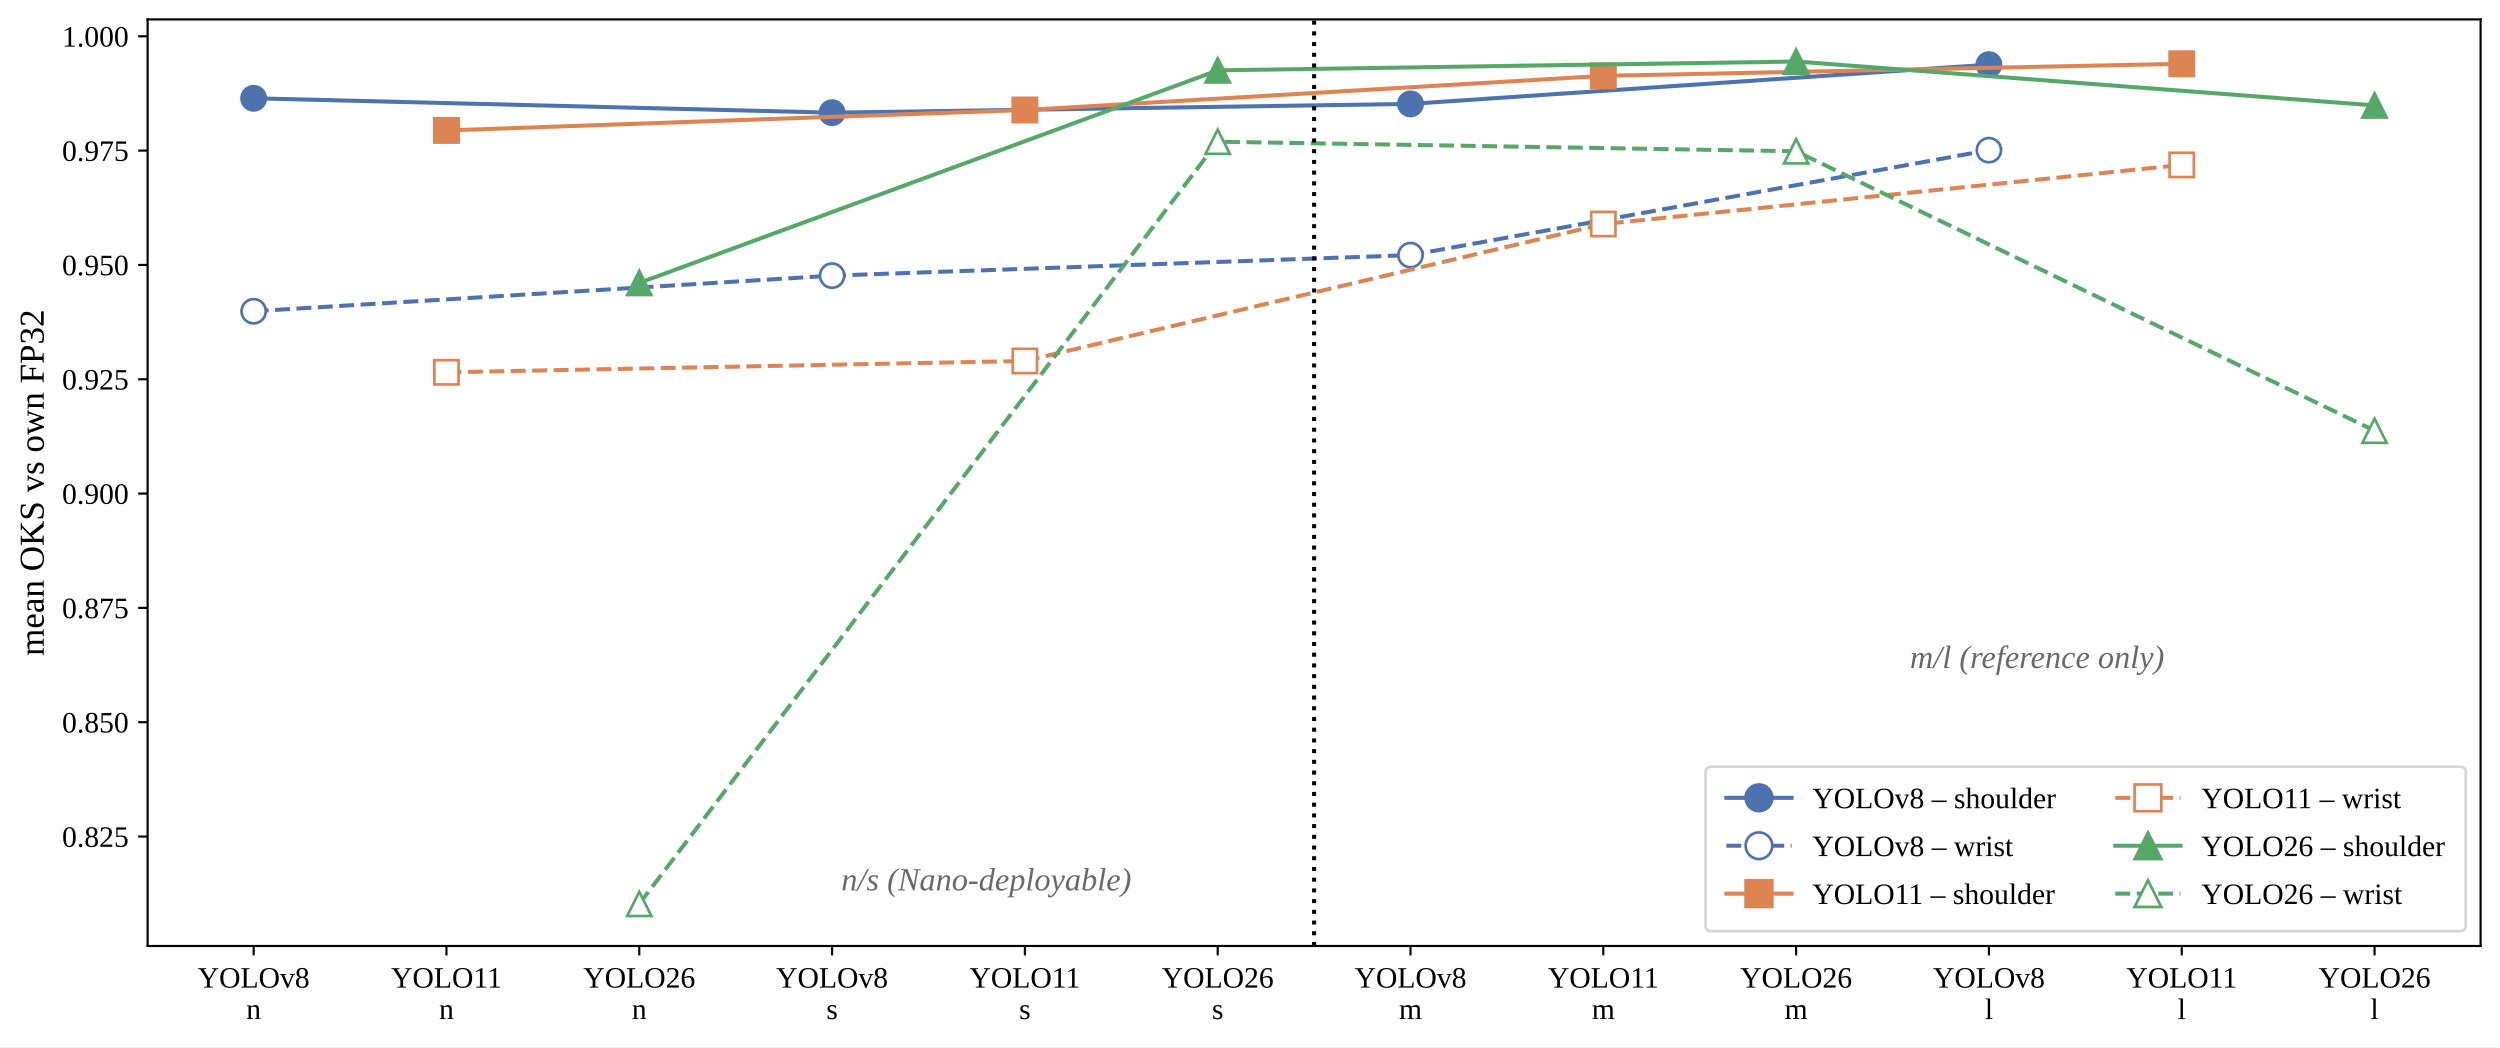
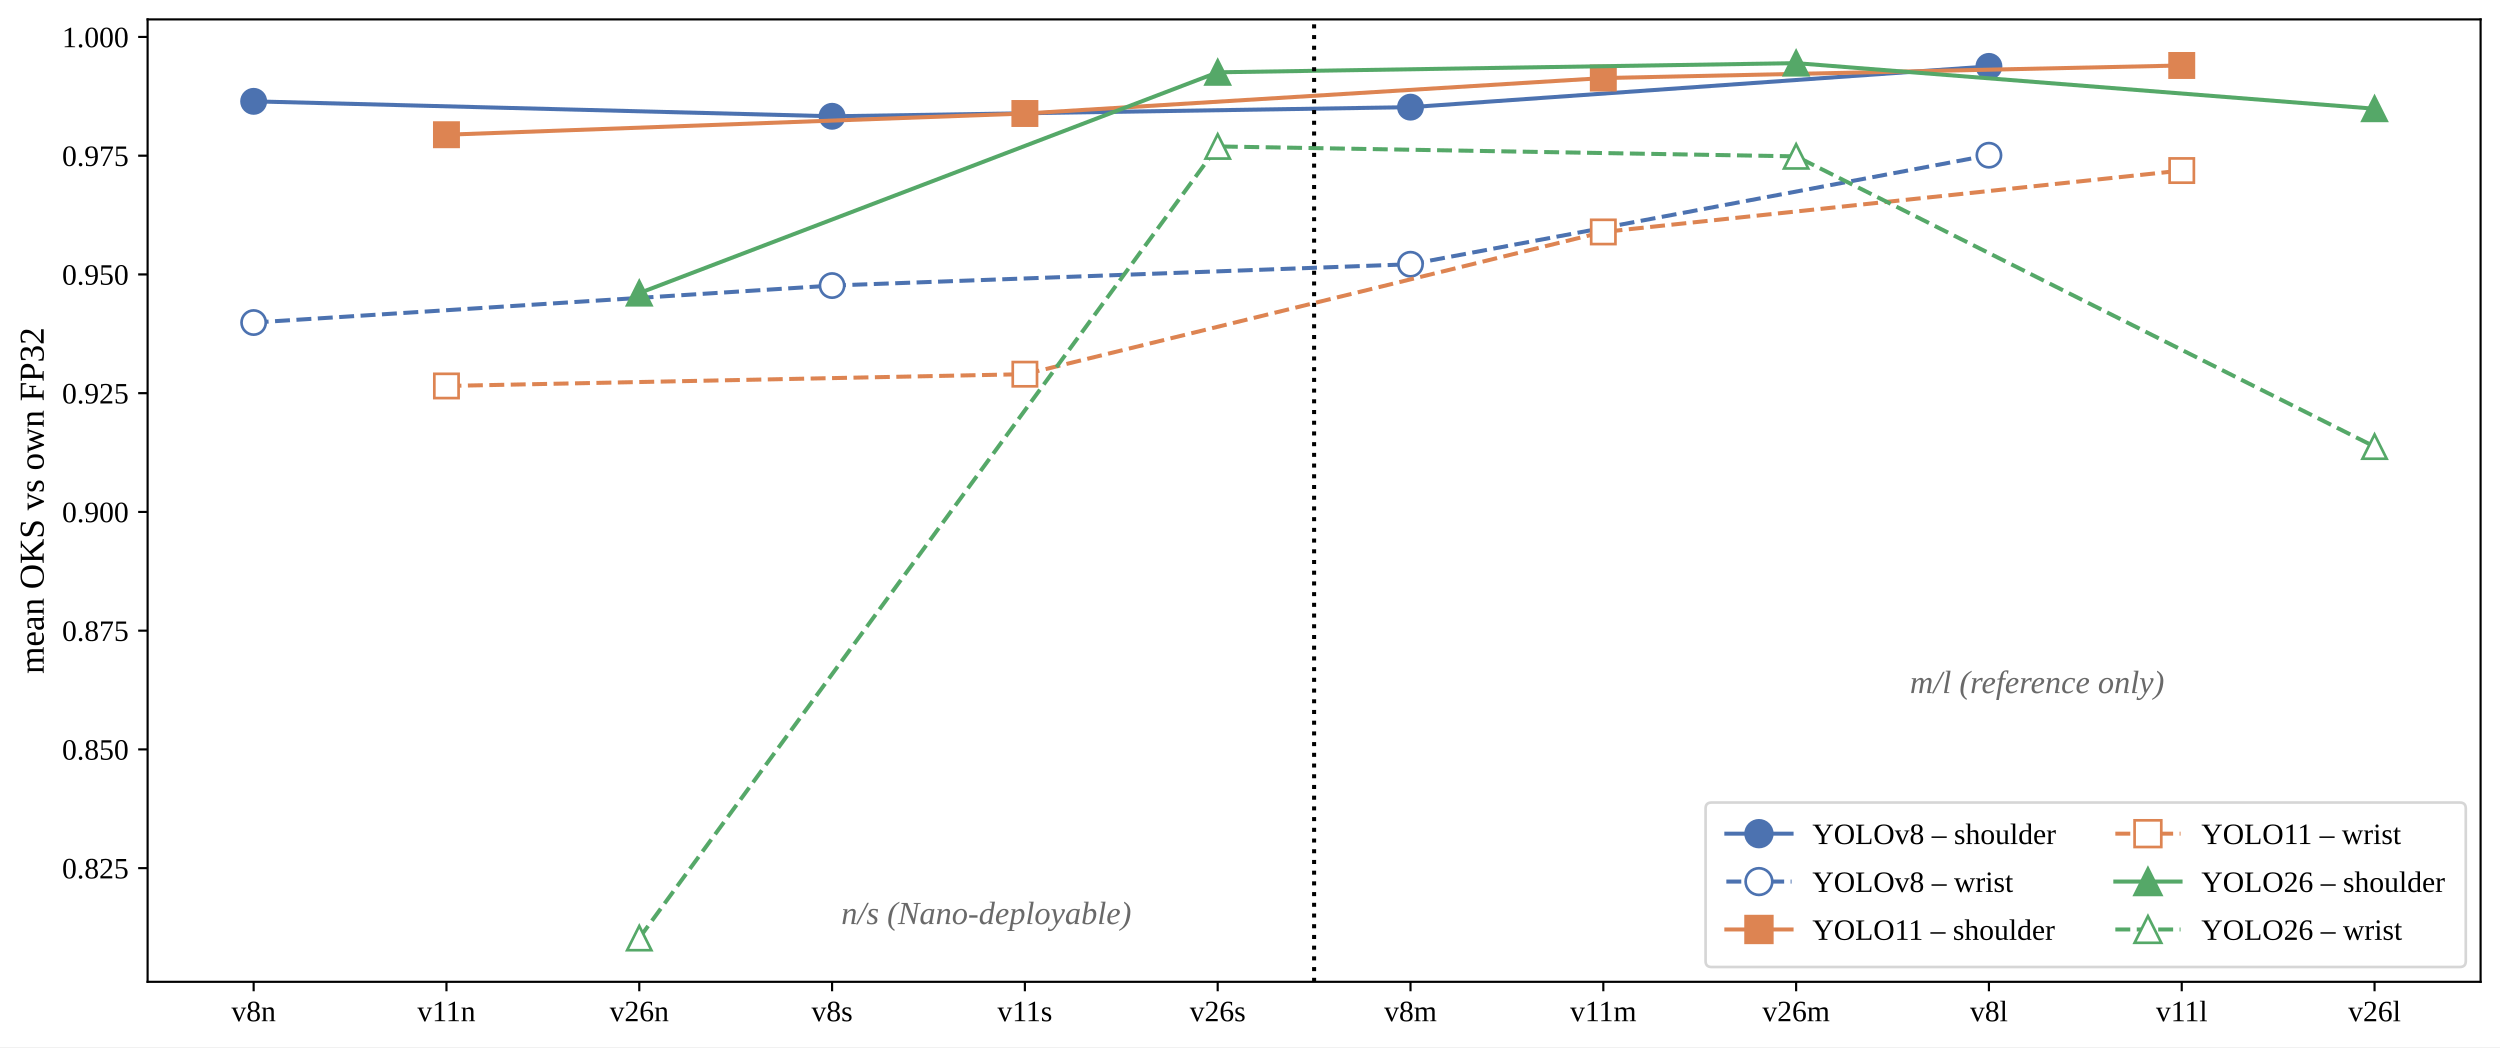
<svg xmlns="http://www.w3.org/2000/svg" xmlns:xlink="http://www.w3.org/1999/xlink" width="927.63pt" height="388.518pt" viewBox="0 0 927.63 388.518" version="1.1">
  <defs>
    <style type="text/css">*{stroke-linejoin: round; stroke-linecap: butt}</style>
  </defs>
  <g id="figure_1">
    <g id="patch_1">
      <path d="M 0 388.518  L 927.63 388.518  L 927.63 0  L 0 0  z " style="fill: #ffffff" />
    </g>
    <g id="axes_1">
      <g id="patch_2">
-         <path d="M 54.769 351.007  L 920.43 351.007  L 920.43 7.2  L 54.769 7.2  z " style="fill: #ffffff" />
+         <path d="M 54.769 364.306  L 920.43 364.306  L 920.43 7.2  L 54.769 7.2  z " style="fill: #ffffff" />
      </g>
      <g id="matplotlib.axis_1">
        <g id="xtick_1">
          <g id="line2d_1">
            <defs>
-               <path id="me8787f26d1" d="M 0 0  L 0 3.5  " style="stroke: #000000; stroke-width: 0.8" />
+               <path id="m4a0e0782bc" d="M 0 0  L 0 3.5  " style="stroke: #000000; stroke-width: 0.8" />
            </defs>
            <g>
-               <use xlink:href="#me8787f26d1" x="94.118" y="351.007" style="stroke: #000000; stroke-width: 0.8" />
+               <use xlink:href="#m4a0e0782bc" x="94.118" y="364.306" style="stroke: #000000; stroke-width: 0.8" />
            </g>
          </g>
          <g id="text_1">
-             <text style="font-size: 11px; font-family: 'Times New Roman'" transform="translate(73.34216 366.4586)">YOLOv8</text>
-             <text style="font-size: 11px; font-family: 'Times New Roman'" transform="translate(91.36755 378.1085)">n</text>
+             <text style="font-size: 11px; font-family: 'Times New Roman'; text-anchor: middle" x="94.118" y="378.933" transform="rotate(-0 94.11755 378.9329)">v8n</text>
          </g>
        </g>
        <g id="xtick_2">
          <g id="line2d_2">
            <g>
-               <use xlink:href="#me8787f26d1" x="165.66" y="351.007" style="stroke: #000000; stroke-width: 0.8" />
+               <use xlink:href="#m4a0e0782bc" x="165.66" y="364.306" style="stroke: #000000; stroke-width: 0.8" />
            </g>
          </g>
          <g id="text_2">
-             <text style="font-size: 11px; font-family: 'Times New Roman'" transform="translate(145.088 366.4586)">YOLO11</text>
-             <text style="font-size: 11px; font-family: 'Times New Roman'" transform="translate(162.9098 378.1085)">n</text>
+             <text style="font-size: 11px; font-family: 'Times New Roman'; text-anchor: middle" x="165.66" y="378.933" transform="rotate(-0 165.6598 378.9329)">v11n</text>
          </g>
        </g>
        <g id="xtick_3">
          <g id="line2d_3">
            <g>
-               <use xlink:href="#me8787f26d1" x="237.202" y="351.007" style="stroke: #000000; stroke-width: 0.8" />
+               <use xlink:href="#m4a0e0782bc" x="237.202" y="364.306" style="stroke: #000000; stroke-width: 0.8" />
            </g>
          </g>
          <g id="text_3">
-             <text style="font-size: 11px; font-family: 'Times New Roman'" transform="translate(216.4266 366.4586)">YOLO26</text>
-             <text style="font-size: 11px; font-family: 'Times New Roman'" transform="translate(234.452 378.1085)">n</text>
+             <text style="font-size: 11px; font-family: 'Times New Roman'; text-anchor: middle" x="237.202" y="378.933" transform="rotate(-0 237.202 378.9329)">v26n</text>
          </g>
        </g>
        <g id="xtick_4">
          <g id="line2d_4">
            <g>
-               <use xlink:href="#me8787f26d1" x="308.744" y="351.007" style="stroke: #000000; stroke-width: 0.8" />
+               <use xlink:href="#m4a0e0782bc" x="308.744" y="364.306" style="stroke: #000000; stroke-width: 0.8" />
            </g>
          </g>
          <g id="text_4">
-             <text style="font-size: 11px; font-family: 'Times New Roman'" transform="translate(287.9688 366.4586)">YOLOv8</text>
-             <text style="font-size: 11px; font-family: 'Times New Roman'" transform="translate(306.6035 378.1085)">s</text>
+             <text style="font-size: 11px; font-family: 'Times New Roman'; text-anchor: middle" x="308.744" y="378.933" transform="rotate(-0 308.7442 378.9329)">v8s</text>
          </g>
        </g>
        <g id="xtick_5">
          <g id="line2d_5">
            <g>
-               <use xlink:href="#me8787f26d1" x="380.286" y="351.007" style="stroke: #000000; stroke-width: 0.8" />
+               <use xlink:href="#m4a0e0782bc" x="380.286" y="364.306" style="stroke: #000000; stroke-width: 0.8" />
            </g>
          </g>
          <g id="text_5">
-             <text style="font-size: 11px; font-family: 'Times New Roman'" transform="translate(359.7146 366.4586)">YOLO11</text>
-             <text style="font-size: 11px; font-family: 'Times New Roman'" transform="translate(378.1457 378.1085)">s</text>
+             <text style="font-size: 11px; font-family: 'Times New Roman'; text-anchor: middle" x="380.286" y="378.933" transform="rotate(-0 380.2864 378.9329)">v11s</text>
          </g>
        </g>
        <g id="xtick_6">
          <g id="line2d_6">
            <g>
-               <use xlink:href="#me8787f26d1" x="451.829" y="351.007" style="stroke: #000000; stroke-width: 0.8" />
+               <use xlink:href="#m4a0e0782bc" x="451.829" y="364.306" style="stroke: #000000; stroke-width: 0.8" />
            </g>
          </g>
          <g id="text_6">
-             <text style="font-size: 11px; font-family: 'Times New Roman'" transform="translate(431.0532 366.4586)">YOLO26</text>
-             <text style="font-size: 11px; font-family: 'Times New Roman'" transform="translate(449.6879 378.1085)">s</text>
+             <text style="font-size: 11px; font-family: 'Times New Roman'; text-anchor: middle" x="451.829" y="378.933" transform="rotate(-0 451.8286 378.9329)">v26s</text>
          </g>
        </g>
        <g id="xtick_7">
          <g id="line2d_7">
            <g>
-               <use xlink:href="#me8787f26d1" x="523.371" y="351.007" style="stroke: #000000; stroke-width: 0.8" />
+               <use xlink:href="#m4a0e0782bc" x="523.371" y="364.306" style="stroke: #000000; stroke-width: 0.8" />
            </g>
          </g>
          <g id="text_7">
-             <text style="font-size: 11px; font-family: 'Times New Roman'" transform="translate(502.5954 366.4586)">YOLOv8</text>
-             <text style="font-size: 11px; font-family: 'Times New Roman'" transform="translate(519.0928 378.1085)">m</text>
+             <text style="font-size: 11px; font-family: 'Times New Roman'; text-anchor: middle" x="523.371" y="378.933" transform="rotate(-0 523.3708 378.9329)">v8m</text>
          </g>
        </g>
        <g id="xtick_8">
          <g id="line2d_8">
            <g>
-               <use xlink:href="#me8787f26d1" x="594.913" y="351.007" style="stroke: #000000; stroke-width: 0.8" />
+               <use xlink:href="#m4a0e0782bc" x="594.913" y="364.306" style="stroke: #000000; stroke-width: 0.8" />
            </g>
          </g>
          <g id="text_8">
-             <text style="font-size: 11px; font-family: 'Times New Roman'" transform="translate(574.3413 366.4586)">YOLO11</text>
-             <text style="font-size: 11px; font-family: 'Times New Roman'" transform="translate(590.635 378.1085)">m</text>
+             <text style="font-size: 11px; font-family: 'Times New Roman'; text-anchor: middle" x="594.913" y="378.933" transform="rotate(-0 594.913 378.9329)">v11m</text>
          </g>
        </g>
        <g id="xtick_9">
          <g id="line2d_9">
            <g>
-               <use xlink:href="#me8787f26d1" x="666.455" y="351.007" style="stroke: #000000; stroke-width: 0.8" />
+               <use xlink:href="#m4a0e0782bc" x="666.455" y="364.306" style="stroke: #000000; stroke-width: 0.8" />
            </g>
          </g>
          <g id="text_9">
-             <text style="font-size: 11px; font-family: 'Times New Roman'" transform="translate(645.6798 366.4586)">YOLO26</text>
-             <text style="font-size: 11px; font-family: 'Times New Roman'" transform="translate(662.1772 378.1085)">m</text>
+             <text style="font-size: 11px; font-family: 'Times New Roman'; text-anchor: middle" x="666.455" y="378.933" transform="rotate(-0 666.4552 378.9329)">v26m</text>
          </g>
        </g>
        <g id="xtick_10">
          <g id="line2d_10">
            <g>
-               <use xlink:href="#me8787f26d1" x="737.997" y="351.007" style="stroke: #000000; stroke-width: 0.8" />
+               <use xlink:href="#m4a0e0782bc" x="737.997" y="364.306" style="stroke: #000000; stroke-width: 0.8" />
            </g>
          </g>
          <g id="text_10">
-             <text style="font-size: 11px; font-family: 'Times New Roman'" transform="translate(717.222 366.4586)">YOLOv8</text>
-             <text style="font-size: 11px; font-family: 'Times New Roman'" transform="translate(736.4694 378.1196)">l</text>
+             <text style="font-size: 11px; font-family: 'Times New Roman'; text-anchor: middle" x="737.997" y="378.944" transform="rotate(-0 737.9974 378.9441)">v8l</text>
          </g>
        </g>
        <g id="xtick_11">
          <g id="line2d_11">
            <g>
-               <use xlink:href="#me8787f26d1" x="809.54" y="351.007" style="stroke: #000000; stroke-width: 0.8" />
+               <use xlink:href="#m4a0e0782bc" x="809.54" y="364.306" style="stroke: #000000; stroke-width: 0.8" />
            </g>
          </g>
          <g id="text_11">
-             <text style="font-size: 11px; font-family: 'Times New Roman'" transform="translate(788.9679 366.4586)">YOLO11</text>
-             <text style="font-size: 11px; font-family: 'Times New Roman'" transform="translate(808.0116 378.1196)">l</text>
+             <text style="font-size: 11px; font-family: 'Times New Roman'; text-anchor: middle" x="809.54" y="378.944" transform="rotate(-0 809.5396 378.9441)">v11l</text>
          </g>
        </g>
        <g id="xtick_12">
          <g id="line2d_12">
            <g>
-               <use xlink:href="#me8787f26d1" x="881.082" y="351.007" style="stroke: #000000; stroke-width: 0.8" />
+               <use xlink:href="#m4a0e0782bc" x="881.082" y="364.306" style="stroke: #000000; stroke-width: 0.8" />
            </g>
          </g>
          <g id="text_12">
-             <text style="font-size: 11px; font-family: 'Times New Roman'" transform="translate(860.3064 366.4586)">YOLO26</text>
-             <text style="font-size: 11px; font-family: 'Times New Roman'" transform="translate(879.5538 378.1196)">l</text>
+             <text style="font-size: 11px; font-family: 'Times New Roman'; text-anchor: middle" x="881.082" y="378.944" transform="rotate(-0 881.0818 378.9441)">v26l</text>
          </g>
        </g>
      </g>
      <g id="matplotlib.axis_2">
        <g id="ytick_1">
          <g id="line2d_13">
            <defs>
-               <path id="m7a4b9faf37" d="M 0 0  L -3.5 0  " style="stroke: #000000; stroke-width: 0.8" />
+               <path id="m25122c33b8" d="M 0 0  L -3.5 0  " style="stroke: #000000; stroke-width: 0.8" />
            </defs>
            <g>
-               <use xlink:href="#m7a4b9faf37" x="54.769" y="310.397" style="stroke: #000000; stroke-width: 0.8" />
+               <use xlink:href="#m25122c33b8" x="54.769" y="322.125" style="stroke: #000000; stroke-width: 0.8" />
            </g>
          </g>
          <g id="text_13">
-             <text style="font-size: 11px; font-family: 'Times New Roman'; text-anchor: end" x="47.769" y="314.21" transform="rotate(-0 47.76934 314.2102)">0.825</text>
+             <text style="font-size: 11px; font-family: 'Times New Roman'; text-anchor: end" x="47.769" y="325.938" transform="rotate(-0 47.76934 325.9381)">0.825</text>
          </g>
        </g>
        <g id="ytick_2">
          <g id="line2d_14">
            <g>
-               <use xlink:href="#m7a4b9faf37" x="54.769" y="267.979" style="stroke: #000000; stroke-width: 0.8" />
+               <use xlink:href="#m25122c33b8" x="54.769" y="278.066" style="stroke: #000000; stroke-width: 0.8" />
            </g>
          </g>
          <g id="text_14">
-             <text style="font-size: 11px; font-family: 'Times New Roman'; text-anchor: end" x="47.769" y="271.792" transform="rotate(-0 47.76934 271.792)">0.850</text>
+             <text style="font-size: 11px; font-family: 'Times New Roman'; text-anchor: end" x="47.769" y="281.879" transform="rotate(-0 47.76934 281.8792)">0.850</text>
          </g>
        </g>
        <g id="ytick_3">
          <g id="line2d_15">
            <g>
-               <use xlink:href="#m7a4b9faf37" x="54.769" y="225.56" style="stroke: #000000; stroke-width: 0.8" />
+               <use xlink:href="#m25122c33b8" x="54.769" y="234.007" style="stroke: #000000; stroke-width: 0.8" />
            </g>
          </g>
          <g id="text_15">
-             <text style="font-size: 11px; font-family: 'Times New Roman'; text-anchor: end" x="47.769" y="229.374" transform="rotate(-0 47.76934 229.3739)">0.875</text>
+             <text style="font-size: 11px; font-family: 'Times New Roman'; text-anchor: end" x="47.769" y="237.82" transform="rotate(-0 47.76934 237.8203)">0.875</text>
          </g>
        </g>
        <g id="ytick_4">
          <g id="line2d_16">
            <g>
-               <use xlink:href="#m7a4b9faf37" x="54.769" y="183.142" style="stroke: #000000; stroke-width: 0.8" />
+               <use xlink:href="#m25122c33b8" x="54.769" y="189.948" style="stroke: #000000; stroke-width: 0.8" />
            </g>
          </g>
          <g id="text_16">
-             <text style="font-size: 11px; font-family: 'Times New Roman'; text-anchor: end" x="47.769" y="186.956" transform="rotate(-0 47.76934 186.9557)">0.900</text>
+             <text style="font-size: 11px; font-family: 'Times New Roman'; text-anchor: end" x="47.769" y="193.761" transform="rotate(-0 47.76934 193.7613)">0.900</text>
          </g>
        </g>
        <g id="ytick_5">
          <g id="line2d_17">
            <g>
-               <use xlink:href="#m7a4b9faf37" x="54.769" y="140.724" style="stroke: #000000; stroke-width: 0.8" />
+               <use xlink:href="#m25122c33b8" x="54.769" y="145.889" style="stroke: #000000; stroke-width: 0.8" />
            </g>
          </g>
          <g id="text_17">
-             <text style="font-size: 11px; font-family: 'Times New Roman'; text-anchor: end" x="47.769" y="144.538" transform="rotate(-0 47.76934 144.5376)">0.925</text>
+             <text style="font-size: 11px; font-family: 'Times New Roman'; text-anchor: end" x="47.769" y="149.702" transform="rotate(-0 47.76934 149.7024)">0.925</text>
          </g>
        </g>
        <g id="ytick_6">
          <g id="line2d_18">
            <g>
-               <use xlink:href="#m7a4b9faf37" x="54.769" y="98.306" style="stroke: #000000; stroke-width: 0.8" />
+               <use xlink:href="#m25122c33b8" x="54.769" y="101.83" style="stroke: #000000; stroke-width: 0.8" />
            </g>
          </g>
          <g id="text_18">
-             <text style="font-size: 11px; font-family: 'Times New Roman'; text-anchor: end" x="47.769" y="102.119" transform="rotate(-0 47.76934 102.1194)">0.950</text>
+             <text style="font-size: 11px; font-family: 'Times New Roman'; text-anchor: end" x="47.769" y="105.643" transform="rotate(-0 47.76934 105.6435)">0.950</text>
          </g>
        </g>
        <g id="ytick_7">
          <g id="line2d_19">
            <g>
-               <use xlink:href="#m7a4b9faf37" x="54.769" y="55.888" style="stroke: #000000; stroke-width: 0.8" />
+               <use xlink:href="#m25122c33b8" x="54.769" y="57.771" style="stroke: #000000; stroke-width: 0.8" />
            </g>
          </g>
          <g id="text_19">
-             <text style="font-size: 11px; font-family: 'Times New Roman'; text-anchor: end" x="47.769" y="59.701" transform="rotate(-0 47.76934 59.70125)">0.975</text>
+             <text style="font-size: 11px; font-family: 'Times New Roman'; text-anchor: end" x="47.769" y="61.585" transform="rotate(-0 47.76934 61.58454)">0.975</text>
          </g>
        </g>
        <g id="ytick_8">
          <g id="line2d_20">
            <g>
-               <use xlink:href="#m7a4b9faf37" x="54.769" y="13.47" style="stroke: #000000; stroke-width: 0.8" />
+               <use xlink:href="#m25122c33b8" x="54.769" y="13.712" style="stroke: #000000; stroke-width: 0.8" />
            </g>
          </g>
          <g id="text_20">
-             <text style="font-size: 11px; font-family: 'Times New Roman'; text-anchor: end" x="47.769" y="17.283" transform="rotate(-0 47.76934 17.28309)">1.000</text>
+             <text style="font-size: 11px; font-family: 'Times New Roman'; text-anchor: end" x="47.769" y="17.526" transform="rotate(-0 47.76934 17.52561)">1.000</text>
          </g>
        </g>
        <g id="text_21">
-           <text style="font-size: 13px; font-family: 'Times New Roman'; text-anchor: middle" x="16.214" y="179.104" transform="rotate(-90 16.21367 179.1036)">mean OKS vs own FP32</text>
+           <text style="font-size: 13px; font-family: 'Times New Roman'; text-anchor: middle" x="16.214" y="185.753" transform="rotate(-90 16.21367 185.753)">mean OKS vs own FP32</text>
        </g>
      </g>
      <g id="line2d_21">
-         <path d="M 94.118 36.472  L 308.744 41.81  L 523.371 38.55  L 737.997 23.982  " clip-path="url(#p7fcfa4ce57)" style="fill: none; stroke: #4c72b0; stroke-width: 1.5; stroke-linecap: square" />
-         <defs>
-           <path id="ma9db5777ed" d="M 0 4.5  C 1.193 4.5 2.338 4.026 3.182 3.182  C 4.026 2.338 4.5 1.193 4.5 0  C 4.5 -1.193 4.026 -2.338 3.182 -3.182  C 2.338 -4.026 1.193 -4.5 0 -4.5  C -1.193 -4.5 -2.338 -4.026 -3.182 -3.182  C -4.026 -2.338 -4.5 -1.193 -4.5 0  C -4.5 1.193 -4.026 2.338 -3.182 3.182  C -2.338 4.026 -1.193 4.5 0 4.5  z " style="stroke: #4c72b0" />
-         </defs>
-         <g clip-path="url(#p7fcfa4ce57)">
-           <use xlink:href="#ma9db5777ed" x="94.118" y="36.472" style="fill: #4c72b0; stroke: #4c72b0" />
-           <use xlink:href="#ma9db5777ed" x="308.744" y="41.81" style="fill: #4c72b0; stroke: #4c72b0" />
-           <use xlink:href="#ma9db5777ed" x="523.371" y="38.55" style="fill: #4c72b0; stroke: #4c72b0" />
-           <use xlink:href="#ma9db5777ed" x="737.997" y="23.982" style="fill: #4c72b0; stroke: #4c72b0" />
+         <path d="M 94.118 37.604  L 308.744 43.149  L 523.371 39.762  L 737.997 24.632  " clip-path="url(#p7675727c27)" style="fill: none; stroke: #4c72b0; stroke-width: 1.5; stroke-linecap: square" />
+         <defs>
+           <path id="mc239f83db6" d="M 0 4.5  C 1.193 4.5 2.338 4.026 3.182 3.182  C 4.026 2.338 4.5 1.193 4.5 0  C 4.5 -1.193 4.026 -2.338 3.182 -3.182  C 2.338 -4.026 1.193 -4.5 0 -4.5  C -1.193 -4.5 -2.338 -4.026 -3.182 -3.182  C -4.026 -2.338 -4.5 -1.193 -4.5 0  C -4.5 1.193 -4.026 2.338 -3.182 3.182  C -2.338 4.026 -1.193 4.5 0 4.5  z " style="stroke: #4c72b0" />
+         </defs>
+         <g clip-path="url(#p7675727c27)">
+           <use xlink:href="#mc239f83db6" x="94.118" y="37.604" style="fill: #4c72b0; stroke: #4c72b0" />
+           <use xlink:href="#mc239f83db6" x="308.744" y="43.149" style="fill: #4c72b0; stroke: #4c72b0" />
+           <use xlink:href="#mc239f83db6" x="523.371" y="39.762" style="fill: #4c72b0; stroke: #4c72b0" />
+           <use xlink:href="#mc239f83db6" x="737.997" y="24.632" style="fill: #4c72b0; stroke: #4c72b0" />
        </g>
      </g>
      <g id="line2d_22">
-         <path d="M 94.118 115.492  L 308.744 102.285  L 523.371 94.662  L 737.997 55.714  " clip-path="url(#p7fcfa4ce57)" style="fill: none; stroke-dasharray: 5.55,2.4; stroke-dashoffset: 0; stroke: #4c72b0; stroke-width: 1.5" />
-         <defs>
-           <path id="mf9dddf4587" d="M 0 4.5  C 1.193 4.5 2.338 4.026 3.182 3.182  C 4.026 2.338 4.5 1.193 4.5 0  C 4.5 -1.193 4.026 -2.338 3.182 -3.182  C 2.338 -4.026 1.193 -4.5 0 -4.5  C -1.193 -4.5 -2.338 -4.026 -3.182 -3.182  C -4.026 -2.338 -4.5 -1.193 -4.5 0  C -4.5 1.193 -4.026 2.338 -3.182 3.182  C -2.338 4.026 -1.193 4.5 0 4.5  z " style="stroke: #4c72b0" />
-         </defs>
-         <g clip-path="url(#p7fcfa4ce57)">
-           <use xlink:href="#mf9dddf4587" x="94.118" y="115.492" style="fill: #ffffff; stroke: #4c72b0" />
-           <use xlink:href="#mf9dddf4587" x="308.744" y="102.285" style="fill: #ffffff; stroke: #4c72b0" />
-           <use xlink:href="#mf9dddf4587" x="523.371" y="94.662" style="fill: #ffffff; stroke: #4c72b0" />
-           <use xlink:href="#mf9dddf4587" x="737.997" y="55.714" style="fill: #ffffff; stroke: #4c72b0" />
+         <path d="M 94.118 119.68  L 308.744 105.963  L 523.371 98.045  L 737.997 57.591  " clip-path="url(#p7675727c27)" style="fill: none; stroke-dasharray: 5.55,2.4; stroke-dashoffset: 0; stroke: #4c72b0; stroke-width: 1.5" />
+         <defs>
+           <path id="mdb83d60b37" d="M 0 4.5  C 1.193 4.5 2.338 4.026 3.182 3.182  C 4.026 2.338 4.5 1.193 4.5 0  C 4.5 -1.193 4.026 -2.338 3.182 -3.182  C 2.338 -4.026 1.193 -4.5 0 -4.5  C -1.193 -4.5 -2.338 -4.026 -3.182 -3.182  C -4.026 -2.338 -4.5 -1.193 -4.5 0  C -4.5 1.193 -4.026 2.338 -3.182 3.182  C -2.338 4.026 -1.193 4.5 0 4.5  z " style="stroke: #4c72b0" />
+         </defs>
+         <g clip-path="url(#p7675727c27)">
+           <use xlink:href="#mdb83d60b37" x="94.118" y="119.68" style="fill: #ffffff; stroke: #4c72b0" />
+           <use xlink:href="#mdb83d60b37" x="308.744" y="105.963" style="fill: #ffffff; stroke: #4c72b0" />
+           <use xlink:href="#mdb83d60b37" x="523.371" y="98.045" style="fill: #ffffff; stroke: #4c72b0" />
+           <use xlink:href="#mdb83d60b37" x="737.997" y="57.591" style="fill: #ffffff; stroke: #4c72b0" />
        </g>
      </g>
      <g id="line2d_23">
-         <path d="M 165.66 48.398  L 380.286 40.813  L 594.913 28.148  L 809.54 23.658  " clip-path="url(#p7fcfa4ce57)" style="fill: none; stroke: #dd8452; stroke-width: 1.5; stroke-linecap: square" />
-         <defs>
-           <path id="mba9b7ffa58" d="M -4.5 4.5  L 4.5 4.5  L 4.5 -4.5  L -4.5 -4.5  z " style="stroke: #dd8452; stroke-linejoin: miter" />
-         </defs>
-         <g clip-path="url(#p7fcfa4ce57)">
-           <use xlink:href="#mba9b7ffa58" x="165.66" y="48.398" style="fill: #dd8452; stroke: #dd8452; stroke-linejoin: miter" />
-           <use xlink:href="#mba9b7ffa58" x="380.286" y="40.813" style="fill: #dd8452; stroke: #dd8452; stroke-linejoin: miter" />
-           <use xlink:href="#mba9b7ffa58" x="594.913" y="28.148" style="fill: #dd8452; stroke: #dd8452; stroke-linejoin: miter" />
-           <use xlink:href="#mba9b7ffa58" x="809.54" y="23.658" style="fill: #dd8452; stroke: #dd8452; stroke-linejoin: miter" />
+         <path d="M 165.66 49.991  L 380.286 42.113  L 594.913 28.958  L 809.54 24.294  " clip-path="url(#p7675727c27)" style="fill: none; stroke: #dd8452; stroke-width: 1.5; stroke-linecap: square" />
+         <defs>
+           <path id="m699d956300" d="M -4.5 4.5  L 4.5 4.5  L 4.5 -4.5  L -4.5 -4.5  z " style="stroke: #dd8452; stroke-linejoin: miter" />
+         </defs>
+         <g clip-path="url(#p7675727c27)">
+           <use xlink:href="#m699d956300" x="165.66" y="49.991" style="fill: #dd8452; stroke: #dd8452; stroke-linejoin: miter" />
+           <use xlink:href="#m699d956300" x="380.286" y="42.113" style="fill: #dd8452; stroke: #dd8452; stroke-linejoin: miter" />
+           <use xlink:href="#m699d956300" x="594.913" y="28.958" style="fill: #dd8452; stroke: #dd8452; stroke-linejoin: miter" />
+           <use xlink:href="#m699d956300" x="809.54" y="24.294" style="fill: #dd8452; stroke: #dd8452; stroke-linejoin: miter" />
        </g>
      </g>
      <g id="line2d_24">
-         <path d="M 165.66 138.145  L 380.286 133.941  L 594.913 83.129  L 809.54 61.195  " clip-path="url(#p7fcfa4ce57)" style="fill: none; stroke-dasharray: 5.55,2.4; stroke-dashoffset: 0; stroke: #dd8452; stroke-width: 1.5" />
-         <defs>
-           <path id="md2a746b477" d="M -4.5 4.5  L 4.5 4.5  L 4.5 -4.5  L -4.5 -4.5  z " style="stroke: #dd8452; stroke-linejoin: miter" />
-         </defs>
-         <g clip-path="url(#p7fcfa4ce57)">
-           <use xlink:href="#md2a746b477" x="165.66" y="138.145" style="fill: #ffffff; stroke: #dd8452; stroke-linejoin: miter" />
-           <use xlink:href="#md2a746b477" x="380.286" y="133.941" style="fill: #ffffff; stroke: #dd8452; stroke-linejoin: miter" />
-           <use xlink:href="#md2a746b477" x="594.913" y="83.129" style="fill: #ffffff; stroke: #dd8452; stroke-linejoin: miter" />
-           <use xlink:href="#md2a746b477" x="809.54" y="61.195" style="fill: #ffffff; stroke: #dd8452; stroke-linejoin: miter" />
+         <path d="M 165.66 143.21  L 380.286 138.843  L 594.913 86.066  L 809.54 63.283  " clip-path="url(#p7675727c27)" style="fill: none; stroke-dasharray: 5.55,2.4; stroke-dashoffset: 0; stroke: #dd8452; stroke-width: 1.5" />
+         <defs>
+           <path id="mc8f04b59ec" d="M -4.5 4.5  L 4.5 4.5  L 4.5 -4.5  L -4.5 -4.5  z " style="stroke: #dd8452; stroke-linejoin: miter" />
+         </defs>
+         <g clip-path="url(#p7675727c27)">
+           <use xlink:href="#mc8f04b59ec" x="165.66" y="143.21" style="fill: #ffffff; stroke: #dd8452; stroke-linejoin: miter" />
+           <use xlink:href="#mc8f04b59ec" x="380.286" y="138.843" style="fill: #ffffff; stroke: #dd8452; stroke-linejoin: miter" />
+           <use xlink:href="#mc8f04b59ec" x="594.913" y="86.066" style="fill: #ffffff; stroke: #dd8452; stroke-linejoin: miter" />
+           <use xlink:href="#mc8f04b59ec" x="809.54" y="63.283" style="fill: #ffffff; stroke: #dd8452; stroke-linejoin: miter" />
        </g>
      </g>
      <g id="line2d_25">
-         <path d="M 237.202 104.973  L 451.829 26.099  L 666.455 22.828  L 881.082 39.115  " clip-path="url(#p7fcfa4ce57)" style="fill: none; stroke: #55a868; stroke-width: 1.5; stroke-linecap: square" />
-         <defs>
-           <path id="mcd000716ef" d="M 0 -4.5  L -4.5 4.5  L 4.5 4.5  z " style="stroke: #55a868; stroke-linejoin: miter" />
-         </defs>
-         <g clip-path="url(#p7fcfa4ce57)">
-           <use xlink:href="#mcd000716ef" x="237.202" y="104.973" style="fill: #55a868; stroke: #55a868; stroke-linejoin: miter" />
-           <use xlink:href="#mcd000716ef" x="451.829" y="26.099" style="fill: #55a868; stroke: #55a868; stroke-linejoin: miter" />
-           <use xlink:href="#mcd000716ef" x="666.455" y="22.828" style="fill: #55a868; stroke: #55a868; stroke-linejoin: miter" />
-           <use xlink:href="#mcd000716ef" x="881.082" y="39.115" style="fill: #55a868; stroke: #55a868; stroke-linejoin: miter" />
+         <path d="M 237.202 108.755  L 451.829 26.83  L 666.455 23.432  L 881.082 40.349  " clip-path="url(#p7675727c27)" style="fill: none; stroke: #55a868; stroke-width: 1.5; stroke-linecap: square" />
+         <defs>
+           <path id="ma83e820798" d="M 0 -4.5  L -4.5 4.5  L 4.5 4.5  z " style="stroke: #55a868; stroke-linejoin: miter" />
+         </defs>
+         <g clip-path="url(#p7675727c27)">
+           <use xlink:href="#ma83e820798" x="237.202" y="108.755" style="fill: #55a868; stroke: #55a868; stroke-linejoin: miter" />
+           <use xlink:href="#ma83e820798" x="451.829" y="26.83" style="fill: #55a868; stroke: #55a868; stroke-linejoin: miter" />
+           <use xlink:href="#ma83e820798" x="666.455" y="23.432" style="fill: #55a868; stroke: #55a868; stroke-linejoin: miter" />
+           <use xlink:href="#ma83e820798" x="881.082" y="40.349" style="fill: #55a868; stroke: #55a868; stroke-linejoin: miter" />
        </g>
      </g>
      <g id="line2d_26">
-         <path d="M 237.202 335.38  L 451.829 52.579  L 666.455 56.125  L 881.082 159.816  " clip-path="url(#p7fcfa4ce57)" style="fill: none; stroke-dasharray: 5.55,2.4; stroke-dashoffset: 0; stroke: #55a868; stroke-width: 1.5" />
-         <defs>
-           <path id="m8ad7322841" d="M 0 -4.5  L -4.5 4.5  L 4.5 4.5  z " style="stroke: #55a868; stroke-linejoin: miter" />
-         </defs>
-         <g clip-path="url(#p7fcfa4ce57)">
-           <use xlink:href="#m8ad7322841" x="237.202" y="335.38" style="fill: #ffffff; stroke: #55a868; stroke-linejoin: miter" />
-           <use xlink:href="#m8ad7322841" x="451.829" y="52.579" style="fill: #ffffff; stroke: #55a868; stroke-linejoin: miter" />
-           <use xlink:href="#m8ad7322841" x="666.455" y="56.125" style="fill: #ffffff; stroke: #55a868; stroke-linejoin: miter" />
-           <use xlink:href="#m8ad7322841" x="881.082" y="159.816" style="fill: #ffffff; stroke: #55a868; stroke-linejoin: miter" />
+         <path d="M 237.202 348.074  L 451.829 54.334  L 666.455 58.017  L 881.082 165.72  " clip-path="url(#p7675727c27)" style="fill: none; stroke-dasharray: 5.55,2.4; stroke-dashoffset: 0; stroke: #55a868; stroke-width: 1.5" />
+         <defs>
+           <path id="m0768d0421a" d="M 0 -4.5  L -4.5 4.5  L 4.5 4.5  z " style="stroke: #55a868; stroke-linejoin: miter" />
+         </defs>
+         <g clip-path="url(#p7675727c27)">
+           <use xlink:href="#m0768d0421a" x="237.202" y="348.074" style="fill: #ffffff; stroke: #55a868; stroke-linejoin: miter" />
+           <use xlink:href="#m0768d0421a" x="451.829" y="54.334" style="fill: #ffffff; stroke: #55a868; stroke-linejoin: miter" />
+           <use xlink:href="#m0768d0421a" x="666.455" y="58.017" style="fill: #ffffff; stroke: #55a868; stroke-linejoin: miter" />
+           <use xlink:href="#m0768d0421a" x="881.082" y="165.72" style="fill: #ffffff; stroke: #55a868; stroke-linejoin: miter" />
        </g>
      </g>
      <g id="line2d_27">
-         <path d="M 487.6 351.007  L 487.6 7.2  " clip-path="url(#p7fcfa4ce57)" style="fill: none; stroke-dasharray: 1.5,2.475; stroke-dashoffset: 0; stroke: #000000; stroke-width: 1.5" />
+         <path d="M 487.6 364.306  L 487.6 7.2  " clip-path="url(#p7675727c27)" style="fill: none; stroke-dasharray: 1.5,2.475; stroke-dashoffset: 0; stroke: #000000; stroke-width: 1.5" />
      </g>
      <g id="patch_3">
-         <path d="M 54.769 351.007  L 54.769 7.2  " style="fill: none; stroke: #000000; stroke-width: 0.8; stroke-linejoin: miter; stroke-linecap: square" />
+         <path d="M 54.769 364.306  L 54.769 7.2  " style="fill: none; stroke: #000000; stroke-width: 0.8; stroke-linejoin: miter; stroke-linecap: square" />
      </g>
      <g id="patch_4">
-         <path d="M 920.43 351.007  L 920.43 7.2  " style="fill: none; stroke: #000000; stroke-width: 0.8; stroke-linejoin: miter; stroke-linecap: square" />
+         <path d="M 920.43 364.306  L 920.43 7.2  " style="fill: none; stroke: #000000; stroke-width: 0.8; stroke-linejoin: miter; stroke-linecap: square" />
      </g>
      <g id="patch_5">
-         <path d="M 54.769 351.007  L 920.43 351.007  " style="fill: none; stroke: #000000; stroke-width: 0.8; stroke-linejoin: miter; stroke-linecap: square" />
+         <path d="M 54.769 364.306  L 920.43 364.306  " style="fill: none; stroke: #000000; stroke-width: 0.8; stroke-linejoin: miter; stroke-linecap: square" />
      </g>
      <g id="patch_6">
        <path d="M 54.769 7.2  L 920.43 7.2  " style="fill: none; stroke: #000000; stroke-width: 0.8; stroke-linejoin: miter; stroke-linecap: square" />
      </g>
      <g id="text_22">
-         <text style="font-style: italic; font-size: 12px; font-family: 'Times New Roman'; text-anchor: middle; fill: #696969" x="365.978" y="330.379" transform="rotate(-0 365.9779 330.3787)">n/s (Nano-deployable)</text>
+         <text style="font-style: italic; font-size: 12px; font-family: 'Times New Roman'; text-anchor: middle; fill: #696969" x="365.978" y="342.88" transform="rotate(-0 365.9779 342.8796)">n/s (Nano-deployable)</text>
      </g>
      <g id="text_23">
-         <text style="font-style: italic; font-size: 12px; font-family: 'Times New Roman'; text-anchor: middle; fill: #696969" x="755.883" y="247.865" transform="rotate(-0 755.8829 247.865)">m/l (reference only)</text>
+         <text style="font-style: italic; font-size: 12px; font-family: 'Times New Roman'; text-anchor: middle; fill: #696969" x="755.883" y="257.174" transform="rotate(-0 755.8829 257.1742)">m/l (reference only)</text>
      </g>
      <g id="legend_1">
        <g id="patch_7">
-           <path d="M 635.062 345.507  L 912.73 345.507  Q 914.93 345.507 914.93 343.307  L 914.93 286.685  Q 914.93 284.485 912.73 284.485  L 635.062 284.485  Q 632.862 284.485 632.862 286.685  L 632.862 343.307  Q 632.862 345.507 635.062 345.507  z " style="fill: #ffffff; opacity: 0.8; stroke: #cccccc; stroke-linejoin: miter" />
+           <path d="M 635.062 358.806  L 912.73 358.806  Q 914.93 358.806 914.93 356.606  L 914.93 299.984  Q 914.93 297.784 912.73 297.784  L 635.062 297.784  Q 632.862 297.784 632.862 299.984  L 632.862 356.606  Q 632.862 358.806 635.062 358.806  z " style="fill: #ffffff; opacity: 0.8; stroke: #cccccc; stroke-linejoin: miter" />
        </g>
        <g id="line2d_28">
-           <path d="M 640.562 296.035  L 652.663 296.035  L 664.763 296.035  " style="fill: none; stroke: #4c72b0; stroke-width: 1.5; stroke-linecap: square" />
-           <defs>
-             <path id="m5a7ef115d3" d="M 0 4.95  C 1.313 4.95 2.572 4.428 3.5 3.5  C 4.428 2.572 4.95 1.313 4.95 0  C 4.95 -1.313 4.428 -2.572 3.5 -3.5  C 2.572 -4.428 1.313 -4.95 0 -4.95  C -1.313 -4.95 -2.572 -4.428 -3.5 -3.5  C -4.428 -2.572 -4.95 -1.313 -4.95 0  C -4.95 1.313 -4.428 2.572 -3.5 3.5  C -2.572 4.428 -1.313 4.95 0 4.95  z " style="stroke: #4c72b0" />
-           </defs>
-           <g>
-             <use xlink:href="#m5a7ef115d3" x="652.663" y="296.035" style="fill: #4c72b0; stroke: #4c72b0" />
+           <path d="M 640.562 309.334  L 652.663 309.334  L 664.763 309.334  " style="fill: none; stroke: #4c72b0; stroke-width: 1.5; stroke-linecap: square" />
+           <defs>
+             <path id="m7d35149c7a" d="M 0 4.95  C 1.313 4.95 2.572 4.428 3.5 3.5  C 4.428 2.572 4.95 1.313 4.95 0  C 4.95 -1.313 4.428 -2.572 3.5 -3.5  C 2.572 -4.428 1.313 -4.95 0 -4.95  C -1.313 -4.95 -2.572 -4.428 -3.5 -3.5  C -4.428 -2.572 -4.95 -1.313 -4.95 0  C -4.95 1.313 -4.428 2.572 -3.5 3.5  C -2.572 4.428 -1.313 4.95 0 4.95  z " style="stroke: #4c72b0" />
+           </defs>
+           <g>
+             <use xlink:href="#m7d35149c7a" x="652.663" y="309.334" style="fill: #4c72b0; stroke: #4c72b0" />
          </g>
        </g>
        <g id="text_24">
-           <text style="font-size: 11px; font-family: 'Times New Roman'; text-anchor: start" x="672.462" y="299.885" transform="rotate(-0 672.4625 299.8851)">YOLOv8 – shoulder</text>
+           <text style="font-size: 11px; font-family: 'Times New Roman'; text-anchor: start" x="672.462" y="313.184" transform="rotate(-0 672.4625 313.1839)">YOLOv8 – shoulder</text>
        </g>
        <g id="line2d_29">
-           <path d="M 640.562 313.809  L 652.663 313.809  L 664.763 313.809  " style="fill: none; stroke-dasharray: 5.55,2.4; stroke-dashoffset: 0; stroke: #4c72b0; stroke-width: 1.5" />
-           <defs>
-             <path id="mf515ecad05" d="M 0 4.95  C 1.313 4.95 2.572 4.428 3.5 3.5  C 4.428 2.572 4.95 1.313 4.95 0  C 4.95 -1.313 4.428 -2.572 3.5 -3.5  C 2.572 -4.428 1.313 -4.95 0 -4.95  C -1.313 -4.95 -2.572 -4.428 -3.5 -3.5  C -4.428 -2.572 -4.95 -1.313 -4.95 0  C -4.95 1.313 -4.428 2.572 -3.5 3.5  C -2.572 4.428 -1.313 4.95 0 4.95  z " style="stroke: #4c72b0" />
-           </defs>
-           <g>
-             <use xlink:href="#mf515ecad05" x="652.663" y="313.809" style="fill: #ffffff; stroke: #4c72b0" />
+           <path d="M 640.562 327.108  L 652.663 327.108  L 664.763 327.108  " style="fill: none; stroke-dasharray: 5.55,2.4; stroke-dashoffset: 0; stroke: #4c72b0; stroke-width: 1.5" />
+           <defs>
+             <path id="m2e6fb8e491" d="M 0 4.95  C 1.313 4.95 2.572 4.428 3.5 3.5  C 4.428 2.572 4.95 1.313 4.95 0  C 4.95 -1.313 4.428 -2.572 3.5 -3.5  C 2.572 -4.428 1.313 -4.95 0 -4.95  C -1.313 -4.95 -2.572 -4.428 -3.5 -3.5  C -4.428 -2.572 -4.95 -1.313 -4.95 0  C -4.95 1.313 -4.428 2.572 -3.5 3.5  C -2.572 4.428 -1.313 4.95 0 4.95  z " style="stroke: #4c72b0" />
+           </defs>
+           <g>
+             <use xlink:href="#m2e6fb8e491" x="652.663" y="327.108" style="fill: #ffffff; stroke: #4c72b0" />
          </g>
        </g>
        <g id="text_25">
-           <text style="font-size: 11px; font-family: 'Times New Roman'; text-anchor: start" x="672.462" y="317.659" transform="rotate(-0 672.4625 317.6591)">YOLOv8 – wrist</text>
+           <text style="font-size: 11px; font-family: 'Times New Roman'; text-anchor: start" x="672.462" y="330.958" transform="rotate(-0 672.4625 330.9579)">YOLOv8 – wrist</text>
        </g>
        <g id="line2d_30">
-           <path d="M 640.562 331.583  L 652.663 331.583  L 664.763 331.583  " style="fill: none; stroke: #dd8452; stroke-width: 1.5; stroke-linecap: square" />
-           <defs>
-             <path id="me55ef0ded7" d="M -4.95 4.95  L 4.95 4.95  L 4.95 -4.95  L -4.95 -4.95  z " style="stroke: #dd8452; stroke-linejoin: miter" />
-           </defs>
-           <g>
-             <use xlink:href="#me55ef0ded7" x="652.663" y="331.583" style="fill: #dd8452; stroke: #dd8452; stroke-linejoin: miter" />
+           <path d="M 640.562 344.882  L 652.663 344.882  L 664.763 344.882  " style="fill: none; stroke: #dd8452; stroke-width: 1.5; stroke-linecap: square" />
+           <defs>
+             <path id="m8d946923eb" d="M -4.95 4.95  L 4.95 4.95  L 4.95 -4.95  L -4.95 -4.95  z " style="stroke: #dd8452; stroke-linejoin: miter" />
+           </defs>
+           <g>
+             <use xlink:href="#m8d946923eb" x="652.663" y="344.882" style="fill: #dd8452; stroke: #dd8452; stroke-linejoin: miter" />
          </g>
        </g>
        <g id="text_26">
-           <text style="font-size: 11px; font-family: 'Times New Roman'; text-anchor: start" x="672.462" y="335.433" transform="rotate(-0 672.4625 335.4331)">YOLO11 – shoulder</text>
+           <text style="font-size: 11px; font-family: 'Times New Roman'; text-anchor: start" x="672.462" y="348.732" transform="rotate(-0 672.4625 348.732)">YOLO11 – shoulder</text>
        </g>
        <g id="line2d_31">
-           <path d="M 784.896 296.035  L 796.996 296.035  L 809.096 296.035  " style="fill: none; stroke-dasharray: 5.55,2.4; stroke-dashoffset: 0; stroke: #dd8452; stroke-width: 1.5" />
-           <defs>
-             <path id="m824e195e8d" d="M -4.95 4.95  L 4.95 4.95  L 4.95 -4.95  L -4.95 -4.95  z " style="stroke: #dd8452; stroke-linejoin: miter" />
-           </defs>
-           <g>
-             <use xlink:href="#m824e195e8d" x="796.996" y="296.035" style="fill: #ffffff; stroke: #dd8452; stroke-linejoin: miter" />
+           <path d="M 784.896 309.334  L 796.996 309.334  L 809.096 309.334  " style="fill: none; stroke-dasharray: 5.55,2.4; stroke-dashoffset: 0; stroke: #dd8452; stroke-width: 1.5" />
+           <defs>
+             <path id="mf8fc41f93a" d="M -4.95 4.95  L 4.95 4.95  L 4.95 -4.95  L -4.95 -4.95  z " style="stroke: #dd8452; stroke-linejoin: miter" />
+           </defs>
+           <g>
+             <use xlink:href="#mf8fc41f93a" x="796.996" y="309.334" style="fill: #ffffff; stroke: #dd8452; stroke-linejoin: miter" />
          </g>
        </g>
        <g id="text_27">
-           <text style="font-size: 11px; font-family: 'Times New Roman'; text-anchor: start" x="816.796" y="299.885" transform="rotate(-0 816.7962 299.8851)">YOLO11 – wrist</text>
+           <text style="font-size: 11px; font-family: 'Times New Roman'; text-anchor: start" x="816.796" y="313.184" transform="rotate(-0 816.7962 313.1839)">YOLO11 – wrist</text>
        </g>
        <g id="line2d_32">
-           <path d="M 784.896 313.809  L 796.996 313.809  L 809.096 313.809  " style="fill: none; stroke: #55a868; stroke-width: 1.5; stroke-linecap: square" />
-           <defs>
-             <path id="m8188740ec6" d="M 0 -4.95  L -4.95 4.95  L 4.95 4.95  z " style="stroke: #55a868; stroke-linejoin: miter" />
-           </defs>
-           <g>
-             <use xlink:href="#m8188740ec6" x="796.996" y="313.809" style="fill: #55a868; stroke: #55a868; stroke-linejoin: miter" />
+           <path d="M 784.896 327.108  L 796.996 327.108  L 809.096 327.108  " style="fill: none; stroke: #55a868; stroke-width: 1.5; stroke-linecap: square" />
+           <defs>
+             <path id="mc77e600c63" d="M 0 -4.95  L -4.95 4.95  L 4.95 4.95  z " style="stroke: #55a868; stroke-linejoin: miter" />
+           </defs>
+           <g>
+             <use xlink:href="#mc77e600c63" x="796.996" y="327.108" style="fill: #55a868; stroke: #55a868; stroke-linejoin: miter" />
          </g>
        </g>
        <g id="text_28">
-           <text style="font-size: 11px; font-family: 'Times New Roman'; text-anchor: start" x="816.796" y="317.659" transform="rotate(-0 816.7962 317.6591)">YOLO26 – shoulder</text>
+           <text style="font-size: 11px; font-family: 'Times New Roman'; text-anchor: start" x="816.796" y="330.958" transform="rotate(-0 816.7962 330.9579)">YOLO26 – shoulder</text>
        </g>
        <g id="line2d_33">
-           <path d="M 784.896 331.583  L 796.996 331.583  L 809.096 331.583  " style="fill: none; stroke-dasharray: 5.55,2.4; stroke-dashoffset: 0; stroke: #55a868; stroke-width: 1.5" />
-           <defs>
-             <path id="mb8c9f1c60c" d="M 0 -4.95  L -4.95 4.95  L 4.95 4.95  z " style="stroke: #55a868; stroke-linejoin: miter" />
-           </defs>
-           <g>
-             <use xlink:href="#mb8c9f1c60c" x="796.996" y="331.583" style="fill: #ffffff; stroke: #55a868; stroke-linejoin: miter" />
+           <path d="M 784.896 344.882  L 796.996 344.882  L 809.096 344.882  " style="fill: none; stroke-dasharray: 5.55,2.4; stroke-dashoffset: 0; stroke: #55a868; stroke-width: 1.5" />
+           <defs>
+             <path id="m95f0e02195" d="M 0 -4.95  L -4.95 4.95  L 4.95 4.95  z " style="stroke: #55a868; stroke-linejoin: miter" />
+           </defs>
+           <g>
+             <use xlink:href="#m95f0e02195" x="796.996" y="344.882" style="fill: #ffffff; stroke: #55a868; stroke-linejoin: miter" />
          </g>
        </g>
        <g id="text_29">
-           <text style="font-size: 11px; font-family: 'Times New Roman'; text-anchor: start" x="816.796" y="335.433" transform="rotate(-0 816.7962 335.4331)">YOLO26 – wrist</text>
+           <text style="font-size: 11px; font-family: 'Times New Roman'; text-anchor: start" x="816.796" y="348.732" transform="rotate(-0 816.7962 348.732)">YOLO26 – wrist</text>
        </g>
      </g>
    </g>
  </g>
  <defs>
-     <clipPath id="p7fcfa4ce57">
-       <rect x="54.769" y="7.2" width="865.661" height="343.807" />
+     <clipPath id="p7675727c27">
+       <rect x="54.769" y="7.2" width="865.661" height="357.106" />
    </clipPath>
  </defs>
</svg>
